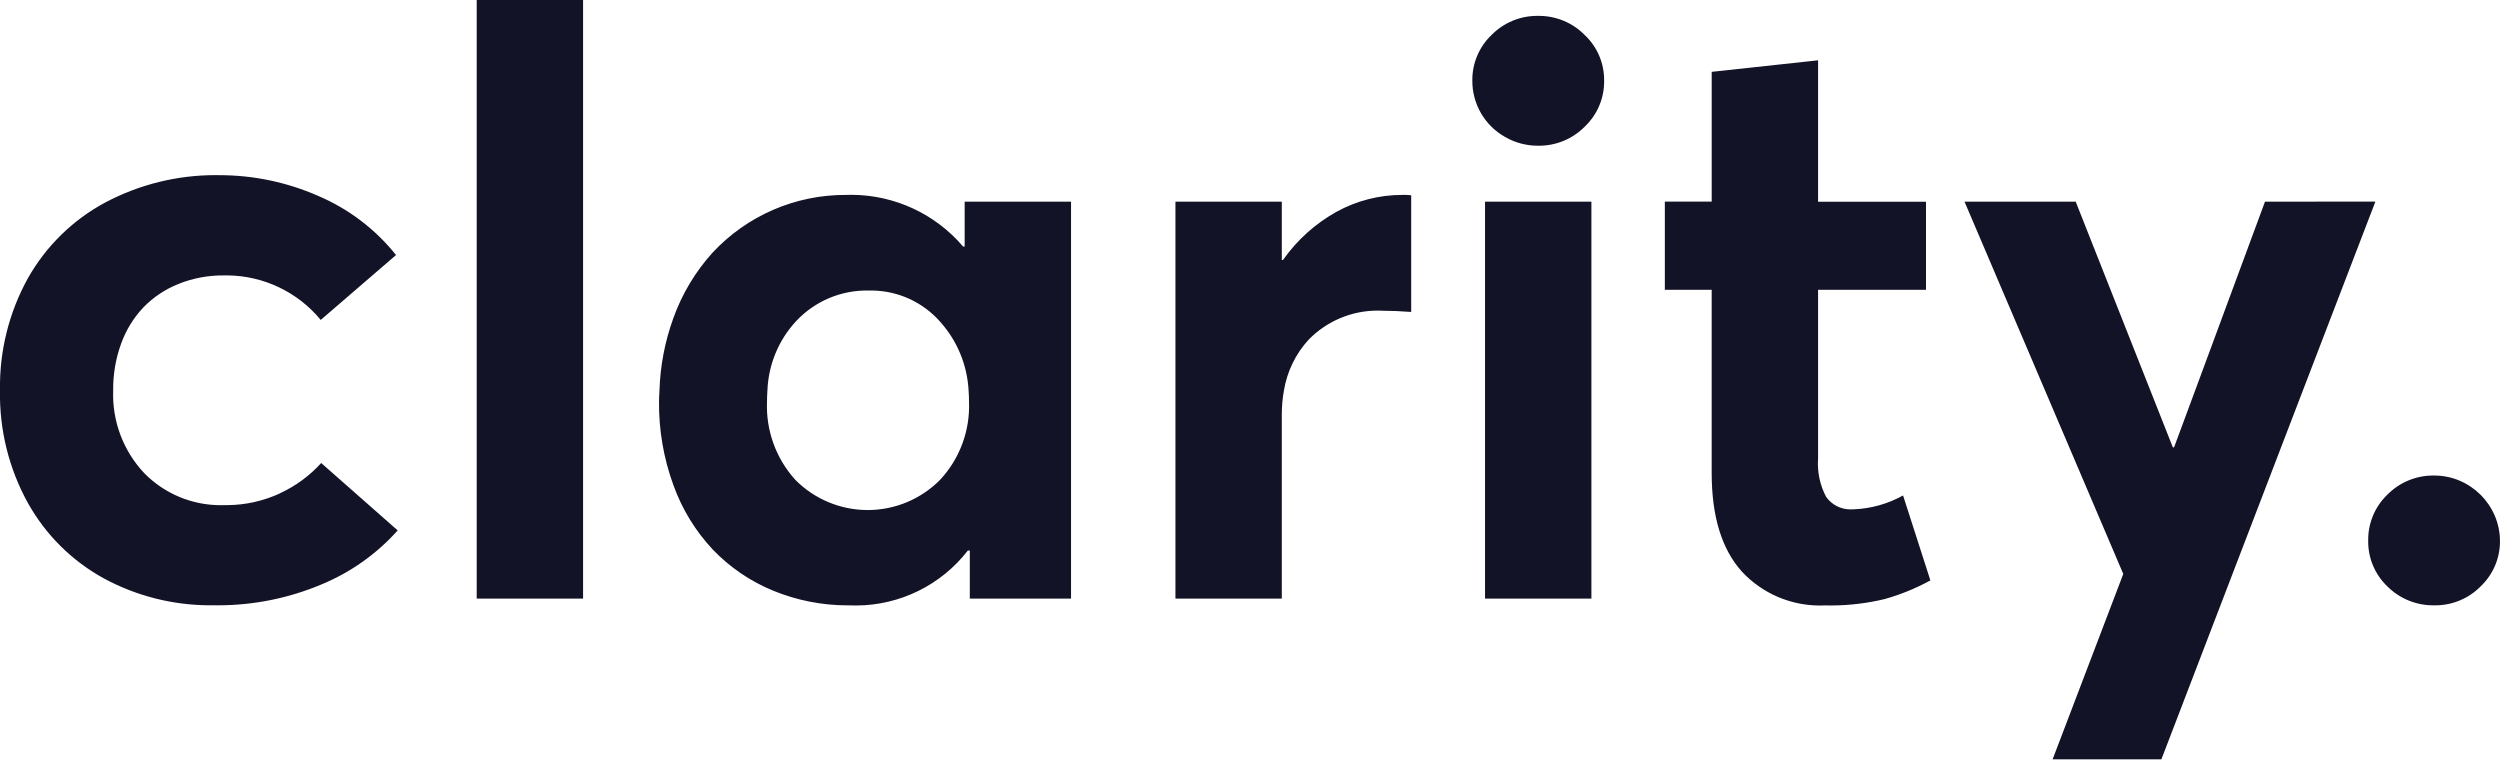
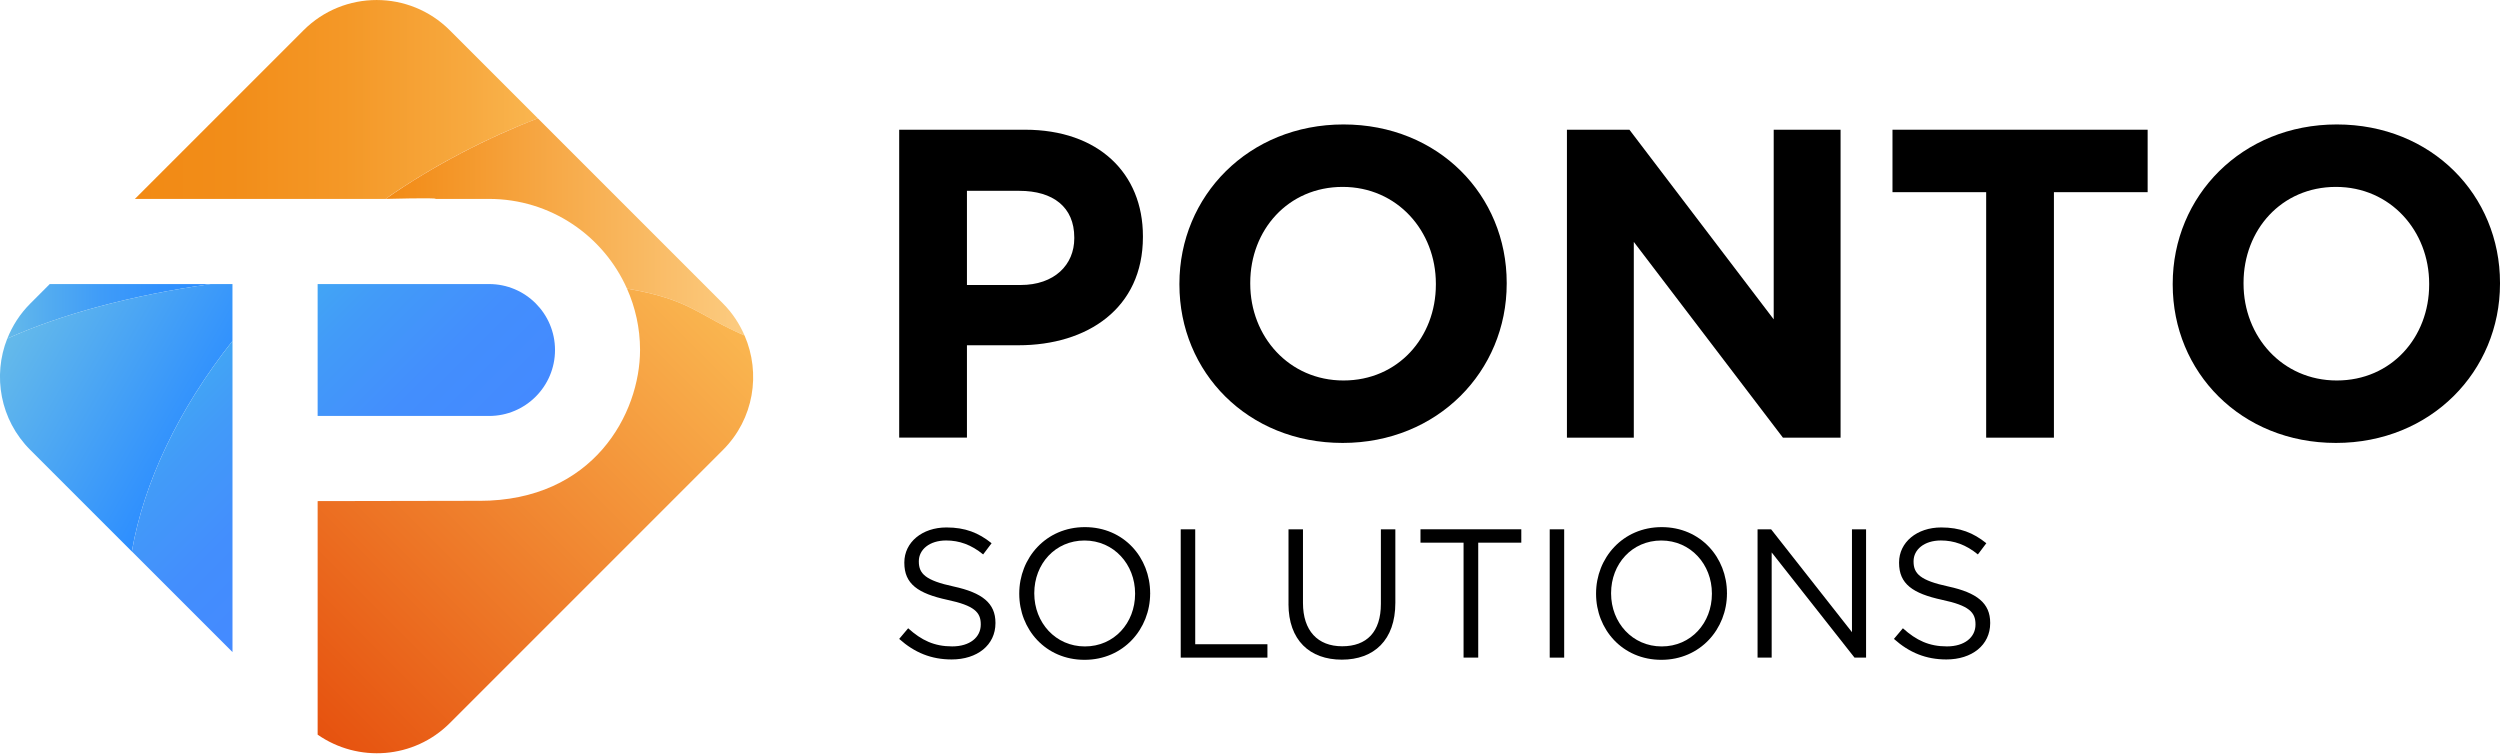
- <svg xmlns="http://www.w3.org/2000/svg" viewBox="0 0 183 56" xml:space="preserve" fill-rule="evenodd" clip-rule="evenodd" stroke-linejoin="round" stroke-miterlimit="2">
-   <path d="m157.4 28.567-5.459-13.807h-8.139l5.888 13.806 5.734 13.447-5.172 13.568h7.962l10.364-27.016 5.3-13.806-8.08.001-5.107 13.807-1.55 4.179h-.088l-1.653-4.179ZM125.296 5.258v9.5h-3.43v6.457h3.429v13.421c0 3.176.741 5.582 2.223 7.219a7.805 7.805 0 0 0 5.711 2.47h.053c.107-.001.215-.005.322-.01l.069.002c.114.002.229.003.343.003h.069a16.773 16.773 0 0 0 3.877-.47 15.826 15.826 0 0 0 3.342-1.365l-2-6.218a8.071 8.071 0 0 1-3.601 1.014l-.06.002-.004-.004c-.06.005-.12.008-.179.008h-.018a2.18 2.18 0 0 1-1.765-.908 5.225 5.225 0 0 1-.594-2.818V21.215h7.9v-6.45h-7.9V4.415l-7.787.843Zm-62.948 9.003h-.038c-.115 0-.23.002-.346.006l-.038.001a13.264 13.264 0 0 0-9.781 4.241 14.357 14.357 0 0 0-2.861 4.794 17.003 17.003 0 0 0-1.01 5.265c-.012.271-.034.535-.034.809a17.327 17.327 0 0 0 1.047 6.116 13.638 13.638 0 0 0 2.89 4.736 12.901 12.901 0 0 0 4.416 3.007 14.312 14.312 0 0 0 5.431 1.076h.045l.089-.001.04.002c.145.006.289.009.433.009h.04a10.374 10.374 0 0 0 8.174-4.021h.144v3.516H78.4V14.761h-7.787v3.283h-.116a10.771 10.771 0 0 0-8.149-3.783Zm115.796 20.547.06.001c2.616.008 4.771 2.15 4.794 4.766a4.54 4.54 0 0 1-1.408 3.341 4.645 4.645 0 0 1-3.297 1.394h-.089l-.06.001h-.03a4.743 4.743 0 0 1-3.353-1.381v-.001a4.524 4.524 0 0 1-1.409-3.355 4.577 4.577 0 0 1 1.409-3.371 4.71 4.71 0 0 1 3.352-1.395h.031ZM15.845 12.821l-.068-.001a17.18 17.18 0 0 0-8.041 1.986 14.192 14.192 0 0 0-5.7 5.573A16.354 16.354 0 0 0 0 28.566v.031a16.392 16.392 0 0 0 2.026 8.192 14.155 14.155 0 0 0 5.588 5.557 16.367 16.367 0 0 0 7.775 1.962h.066l.197-.002.063.001.253.002.064-.001a19.48 19.48 0 0 0 7.491-1.524 15.325 15.325 0 0 0 5.588-3.958l-5.6-4.934a9.293 9.293 0 0 1-3 2.208l-.001.006a9.292 9.292 0 0 1-3.869.869h-.131l-.066-.001-.258.006h-.052a7.835 7.835 0 0 1-5.581-2.351 8.383 8.383 0 0 1-2.268-6.06v-.029a9.62 9.62 0 0 1 .58-3.38 7.606 7.606 0 0 1 1.626-2.654 7.403 7.403 0 0 1 2.573-1.721 8.657 8.657 0 0 1 3.32-.624l.064-.001.128-.001h.064a8.956 8.956 0 0 1 6.838 3.26l5.512-4.751a14.627 14.627 0 0 0-5.725-4.339 17.943 17.943 0 0 0-7.217-1.506l-.203-.002Zm100.646 30.995V14.76h-7.787v29.056h7.787Zm-13.649-29.55H102.727l-.038.001h-.04a9.978 9.978 0 0 0-4.813 1.234h.002l-.036.02a11.809 11.809 0 0 0-3.863 3.476l-.024.034h-.087V14.76h-7.786v29.056h7.786V30.334c0-.592.053-1.183.159-1.766a7.238 7.238 0 0 1 1.8-3.7 7.058 7.058 0 0 1 5.067-2.132h.047c.111.001.223.005.334.011.6 0 1.287.029 2.064.087v-8.539a4.363 4.363 0 0 0-.457-.029Zm-60.161 29.55V.001h-7.787v43.815h7.787ZM63.61 21.268l.047-.001.094-.001h.047a6.742 6.742 0 0 1 5.057 2.326 8.178 8.178 0 0 1 2.045 4.976c.022.274.032.553.032.838v-.002a7.92 7.92 0 0 1-2.121 5.723 7.452 7.452 0 0 1-5.249 2.208h-.046a7.454 7.454 0 0 1-5.296-2.208 8.02 8.02 0 0 1-2.075-5.722c0-.287.012-.565.031-.838a7.893 7.893 0 0 1 2.1-5.06 7.067 7.067 0 0 1 5.334-2.239Zm48.928-20.106h-.03a4.679 4.679 0 0 0-3.324 1.395 4.534 4.534 0 0 0-1.409 3.342 4.702 4.702 0 0 0 2.398 4.128 4.795 4.795 0 0 0 2.386.64h.13a4.69 4.69 0 0 0 3.31-1.394 4.542 4.542 0 0 0 1.424-3.37 4.51 4.51 0 0 0-1.424-3.342 4.687 4.687 0 0 0-3.311-1.398h-.09l-.06-.001Z" fill="#131327" fill-rule="nonzero" />
+ <svg xmlns="http://www.w3.org/2000/svg" xmlns:xlink="http://www.w3.org/1999/xlink" id="a" viewBox="0 0 763.77 230.13">
+   <defs>
+     <style>.i{fill:url(#e);}.j{fill:url(#d);}.k{fill:url(#g);}.l{fill:url(#f);}.m{fill:url(#h);}.n{fill:url(#c);}.o{fill:url(#b);}</style>
+     <linearGradient id="b" x1="2.23" y1="95.1" x2="64.39" y2="95.1" gradientTransform="matrix(1, 0, 0, 1, 0, 0)" gradientUnits="userSpaceOnUse">
+       <stop offset="0" stop-color="#65baea" />
+       <stop offset=".16" stop-color="#56aeef" />
+       <stop offset=".46" stop-color="#3f9cf8" />
+       <stop offset=".75" stop-color="#3191fd" />
+       <stop offset="1" stop-color="#2d8eff" />
+     </linearGradient>
+     <linearGradient id="c" x1="41.21" y1="30.38" x2="164.31" y2="30.38" gradientTransform="matrix(1, 0, 0, 1, 0, 0)" gradientUnits="userSpaceOnUse">
+       <stop offset="0" stop-color="#f28a14" />
+       <stop offset=".24" stop-color="#f28d19" />
+       <stop offset=".52" stop-color="#f49827" />
+       <stop offset=".83" stop-color="#f7a93f" />
+       <stop offset="1" stop-color="#fab650" />
+     </linearGradient>
+     <linearGradient id="d" x1="117.82" y1="69.32" x2="227.47" y2="69.32" gradientTransform="matrix(1, 0, 0, 1, 0, 0)" gradientUnits="userSpaceOnUse">
+       <stop offset="0" stop-color="#f28a14" />
+       <stop offset="1" stop-color="#fccc81" />
+     </linearGradient>
+     <linearGradient id="e" x1="88.41" y1="215.81" x2="214.6" y2="89.63" gradientTransform="matrix(1, 0, 0, 1, 0, 0)" gradientUnits="userSpaceOnUse">
+       <stop offset="0" stop-color="#e6520f" />
+       <stop offset="1" stop-color="#fab650" />
+     </linearGradient>
+     <linearGradient id="f" x1="5.11" y1="98.44" x2="61.81" y2="131.18" gradientTransform="matrix(1, 0, 0, 1, 0, 0)" gradientUnits="userSpaceOnUse">
+       <stop offset="0" stop-color="#65baea" />
+       <stop offset="1" stop-color="#2d8eff" />
+     </linearGradient>
+     <linearGradient id="g" x1="102.14" y1="81.67" x2="152.66" y2="132.18" gradientTransform="matrix(1, 0, 0, 1, 0, 0)" gradientUnits="userSpaceOnUse">
+       <stop offset="0" stop-color="#42a5f5" />
+       <stop offset=".21" stop-color="#429bf8" />
+       <stop offset=".62" stop-color="#438efd" />
+       <stop offset="1" stop-color="#448aff" />
+     </linearGradient>
+     <linearGradient id="h" x1="47.27" y1="127.93" x2="94.79" y2="175.46" xlink:href="#g" />
+   </defs>
+   <g>
+     <path d="M274.71,39.63h38.44c22.45,0,36.02,13.31,36.02,32.52v.27c0,21.77-16.93,33.06-38.04,33.06h-15.72v28.22h-20.7V39.63Zm37.09,47.44c10.35,0,16.4-6.18,16.4-14.25v-.27c0-9.27-6.45-14.25-16.8-14.25h-15.99v28.76h16.4Z" />
+     <path d="M360.32,86.94v-.27c0-26.75,21.1-48.65,50.13-48.65s49.86,21.64,49.86,48.38v.27c0,26.75-21.1,48.65-50.13,48.65s-49.86-21.64-49.86-48.38Zm78.35,0v-.27c0-16.13-11.83-29.57-28.49-29.57s-28.22,13.17-28.22,29.3v.27c0,16.13,11.83,29.57,28.49,29.57s28.22-13.17,28.22-29.3Z" />
+     <path d="M478.72,39.63h19.08l44.08,57.93V39.63h20.43v94.08h-17.61l-45.56-59.81v59.81h-20.43V39.63Z" />
+     <path d="M606.8,58.71h-28.63v-19.08h77.95v19.08h-28.63v75h-20.7V58.71Z" />
+     <path d="M663.78,86.94v-.27c0-26.75,21.1-48.65,50.13-48.65s49.86,21.64,49.86,48.38v.27c0,26.75-21.1,48.65-50.13,48.65s-49.86-21.64-49.86-48.38Zm78.35,0v-.27c0-16.13-11.83-29.57-28.49-29.57s-28.22,13.17-28.22,29.3v.27c0,16.13,11.83,29.57,28.49,29.57s28.22-13.17,28.22-29.3Z" />
+     <path d="M274.71,195.19l2.74-3.25c4.09,3.7,8.01,5.54,13.44,5.54s8.74-2.8,8.74-6.66v-.11c0-3.64-1.96-5.71-10.19-7.45-9.02-1.96-13.16-4.87-13.16-11.31v-.11c0-6.16,5.43-10.7,12.88-10.7,5.71,0,9.8,1.62,13.78,4.82l-2.58,3.42c-3.64-2.97-7.28-4.26-11.31-4.26-5.1,0-8.34,2.8-8.34,6.33v.11c0,3.7,2.02,5.77,10.64,7.62,8.74,1.9,12.77,5.1,12.77,11.09v.11c0,6.72-5.6,11.09-13.38,11.09-6.22,0-11.31-2.07-16.02-6.27Z" />
+     <path d="M311.39,181.42v-.11c0-10.81,8.12-20.27,20.05-20.27s19.94,9.35,19.94,20.16q.06,.06,0,.11c0,10.81-8.12,20.27-20.05,20.27s-19.94-9.35-19.94-20.16Zm35.39,0v-.11c0-8.9-6.5-16.18-15.46-16.18s-15.34,7.17-15.34,16.07v.11c0,8.9,6.5,16.18,15.46,16.18s15.34-7.17,15.34-16.07Z" />
+     <path d="M360.73,161.71h4.42v35.11h22.06v4.09h-26.49v-39.2Z" />
+     <path d="M393.65,184.5v-22.79h4.42v22.51c0,8.46,4.48,13.22,11.98,13.22s11.82-4.37,11.82-12.94v-22.79h4.42v22.46c0,11.42-6.55,17.36-16.35,17.36s-16.3-5.94-16.3-17.02Z" />
+     <path d="M447.13,165.79h-13.16v-4.09h30.8v4.09h-13.16v35.11h-4.48v-35.11Z" />
+     <path d="M473.45,161.71h4.42v39.2h-4.42v-39.2Z" />
+     <path d="M487.61,181.42v-.11c0-10.81,8.12-20.27,20.05-20.27s19.94,9.35,19.94,20.16q.06,.06,0,.11c0,10.81-8.12,20.27-20.05,20.27s-19.94-9.35-19.94-20.16Zm35.39,0v-.11c0-8.9-6.5-16.18-15.46-16.18s-15.34,7.17-15.34,16.07v.11c0,8.9,6.5,16.18,15.46,16.18s15.34-7.17,15.34-16.07Z" />
+     <path d="M536.95,161.71h4.14l24.7,31.42v-31.42h4.31v39.2h-3.53l-25.31-32.14v32.14h-4.31v-39.2Z" />
+     <path d="M578.61,195.19l2.74-3.25c4.09,3.7,8.01,5.54,13.44,5.54s8.74-2.8,8.74-6.66v-.11c0-3.64-1.96-5.71-10.19-7.45-9.02-1.96-13.16-4.87-13.16-11.31v-.11c0-6.16,5.43-10.7,12.88-10.7,5.71,0,9.8,1.62,13.78,4.82l-2.58,3.42c-3.64-2.97-7.28-4.26-11.31-4.26-5.1,0-8.34,2.8-8.34,6.33v.11c0,3.7,2.02,5.77,10.64,7.62,8.74,1.9,12.77,5.1,12.77,11.09v.11c0,6.72-5.6,11.09-13.38,11.09-6.22,0-11.31-2.07-16.02-6.27Z" />
+   </g>
+   <g>
+     <path class="o" d="M15.2,86.78l-5.95,5.96c-3.15,3.15-5.47,6.8-7.01,10.69,16.55-7.42,37.87-13.22,62.17-16.65H15.2Z" />
+     <path class="n" d="M164.31,36.15l-26.89-26.89c-12.34-12.34-32.36-12.34-44.7,0L41.21,60.77H117.82c.63-.43,1.2-.9,1.84-1.33,14.56-9.84,29.64-17.52,44.65-23.29Z" />
+     <path class="j" d="M220.89,92.73l-56.58-56.58c-15.01,5.77-31.89,14.35-46.49,24.62,0,0,15.88-.43,15.25,0h16.35c18.8,0,34.95,11.27,42.13,27.41,19.62,3.34,21.78,8.24,35.92,14.32-1.54-3.54-3.69-6.87-6.58-9.77Z" />
+     <path class="i" d="M146.46,153l-49.42,.09v71.35c12.33,8.6,29.38,7.46,40.38-3.53l83.47-83.47c9.45-9.45,11.6-23.38,6.58-34.94-14.13-6.08-16.3-10.98-35.92-14.32,2.54,5.72,3.99,12.04,3.99,18.71,0,19.43-14.2,46.12-49.09,46.12Z" />
+     <path class="l" d="M71.03,86.78h-6.64c-24.29,3.43-45.61,9.22-62.17,16.65-4.51,11.37-2.18,24.82,7.01,34.01l31.04,31.04c3.69-21.16,14.29-43.48,30.75-64.3v-17.4Z" />
+     <g>
+       <path class="k" d="M149.42,86.78h-52.38v40.3h52.38c11.12,0,20.14-9.03,20.14-20.15s-9.02-20.15-20.14-20.15Z" />
+       <path class="m" d="M71.03,104.17c-16.46,20.82-27.06,43.14-30.75,64.3l30.75,30.75V104.17Z" />
+     </g>
+   </g>
</svg>
